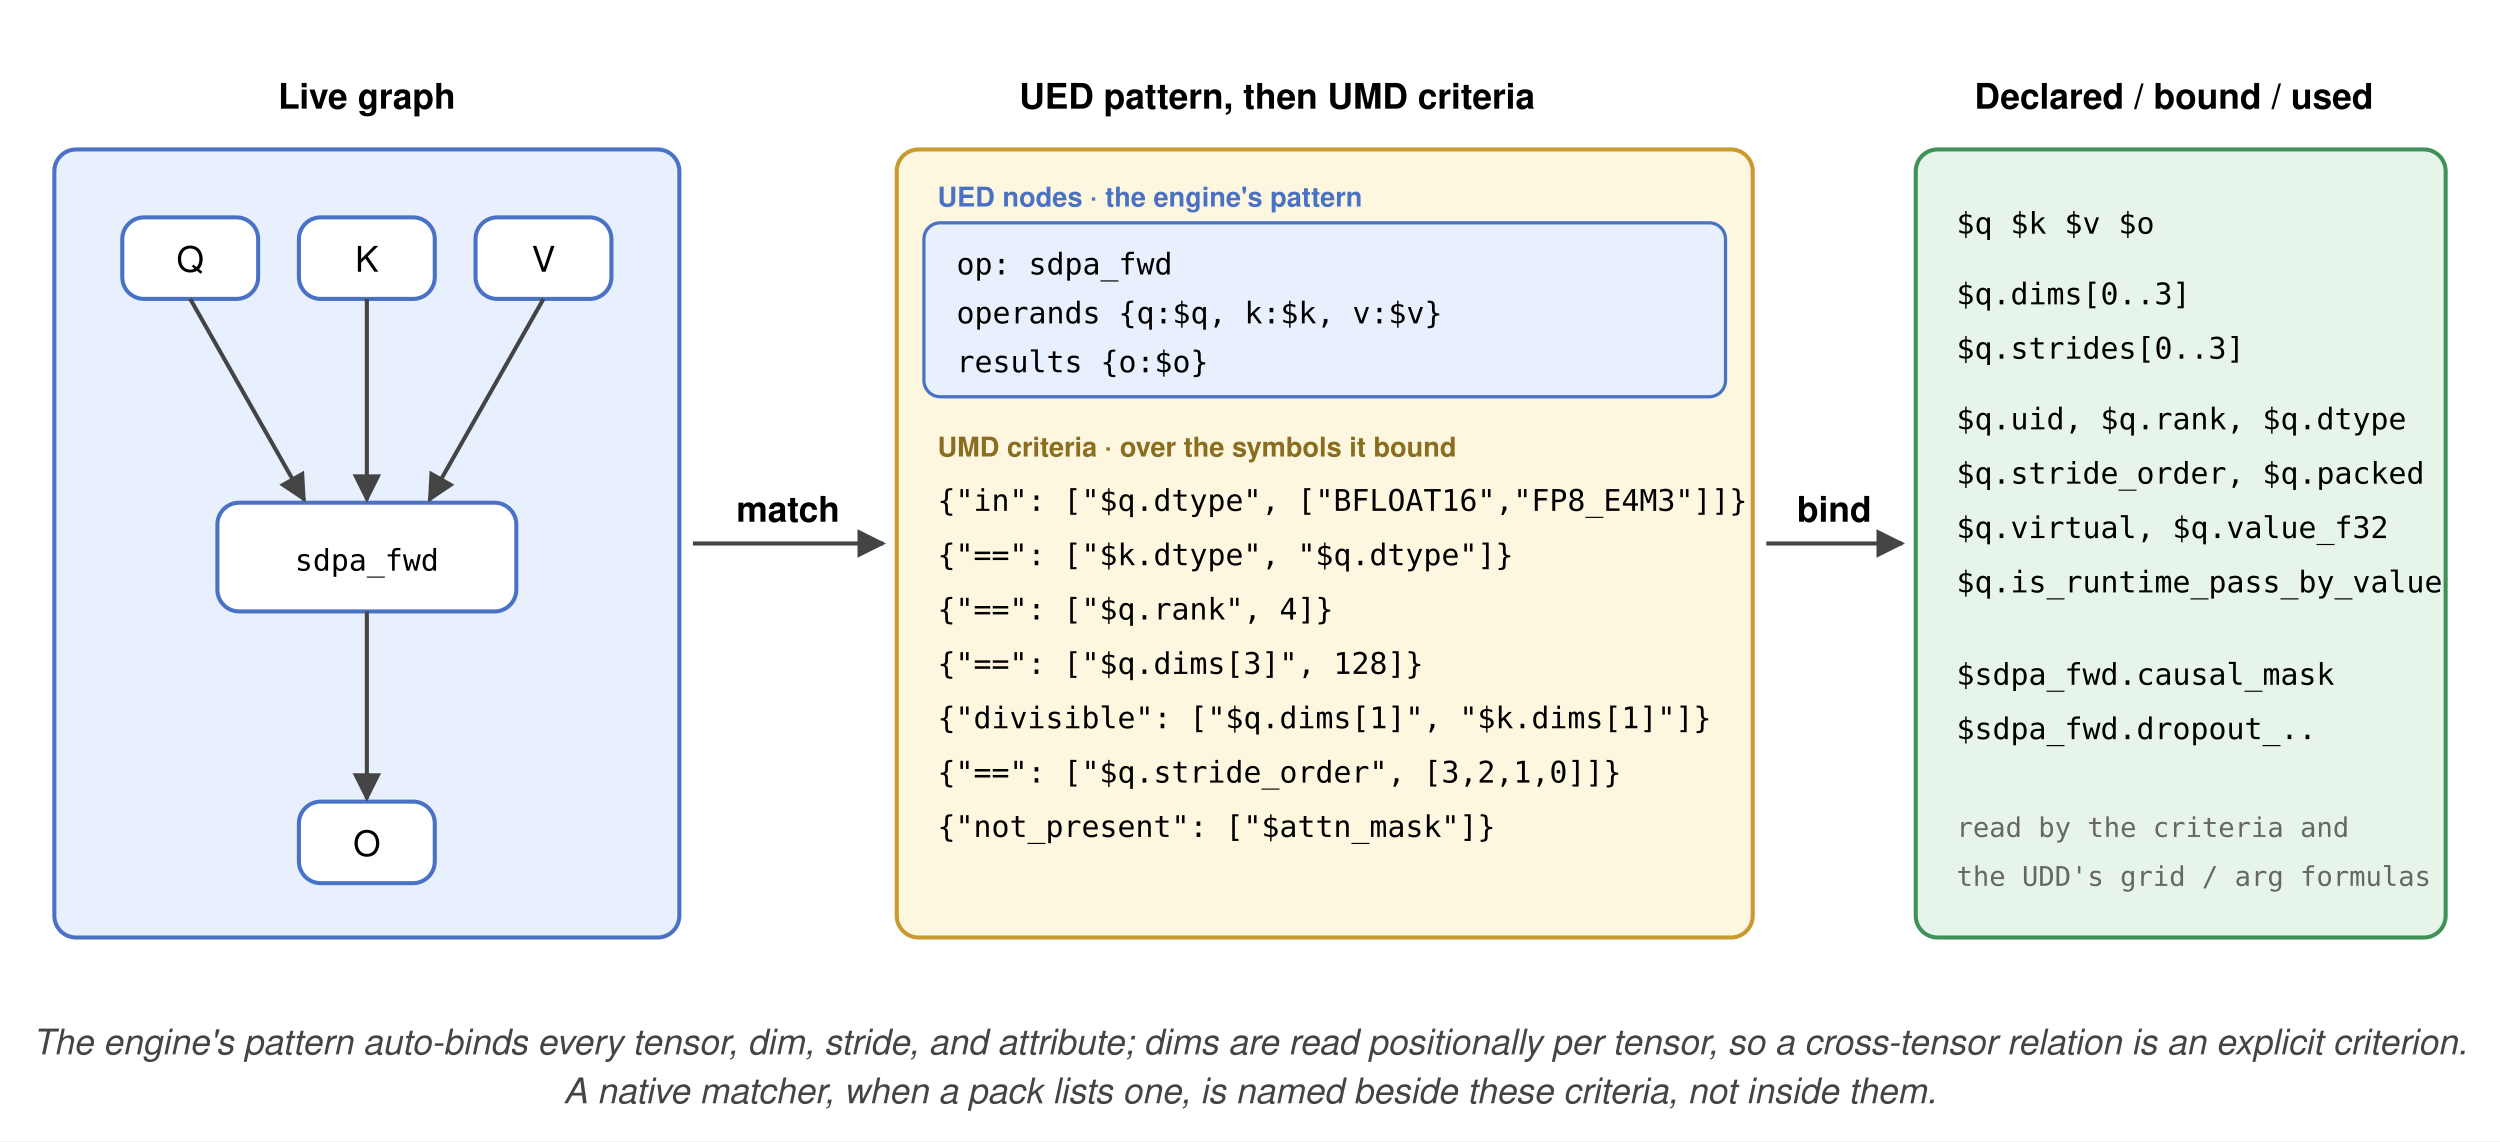
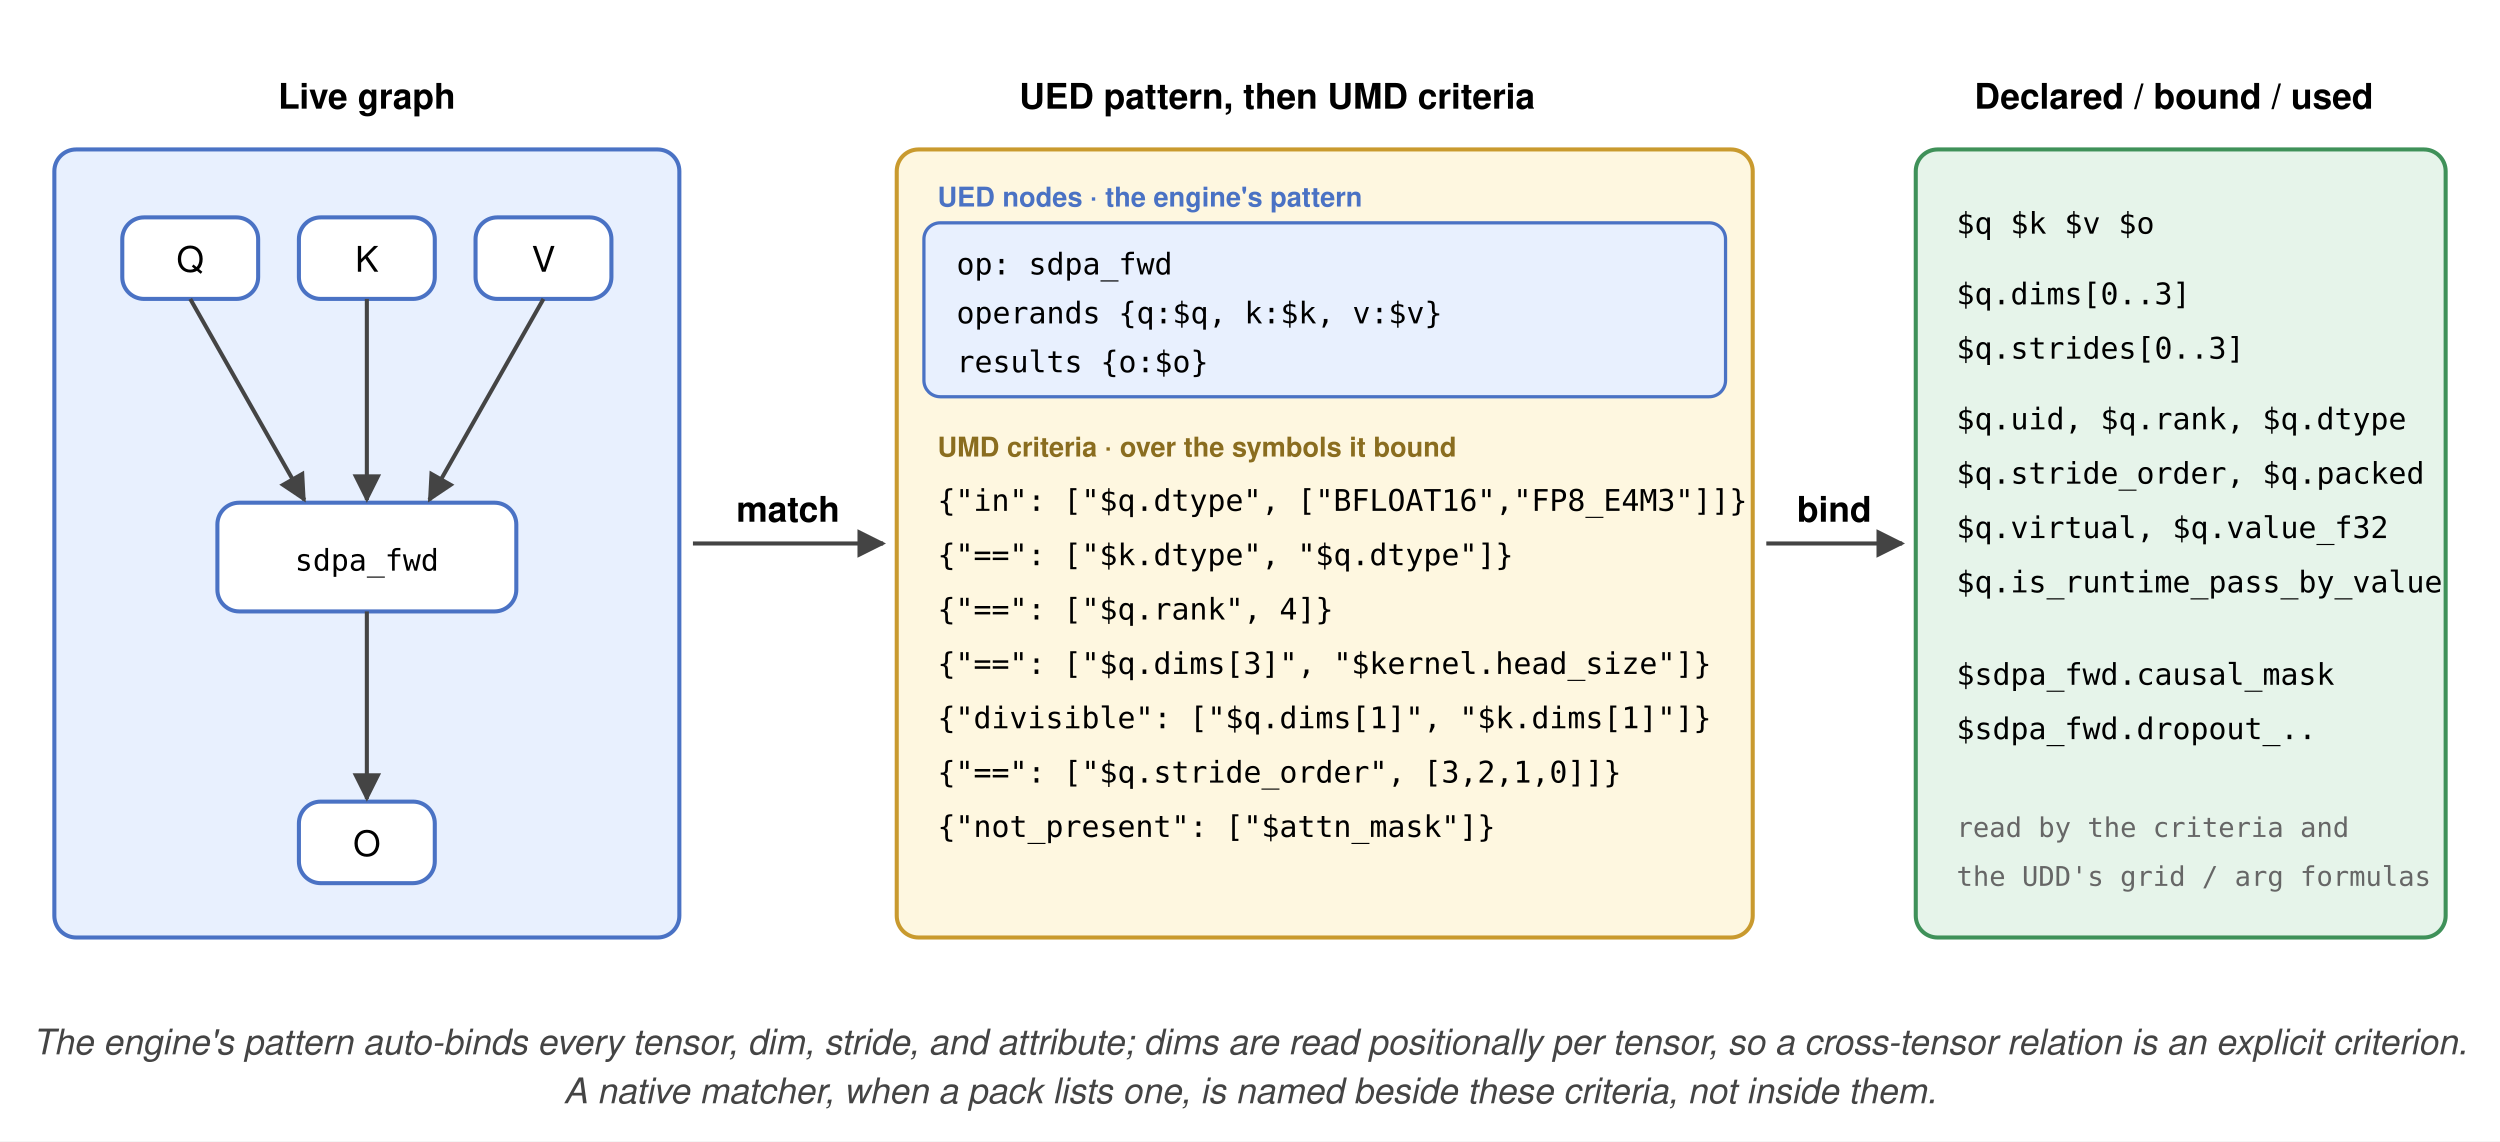
<svg xmlns="http://www.w3.org/2000/svg" viewBox="0 0 920 420" width="920" height="420" font-family="'Segoe UI', Helvetica, Arial, sans-serif" font-size="13">
  <rect x="0" y="0" width="100%" height="100%" fill="#ffffff" />
  <defs>
    <marker id="arrowSB" viewBox="0 0 10 10" refX="9" refY="5" markerWidth="7" markerHeight="7" orient="auto-start-reverse">
      <path d="M0 0 L10 5 L0 10 z" fill="#444" />
    </marker>
  </defs>
  <text x="135" y="40" text-anchor="middle" font-weight="600">Live graph</text>
  <text x="470" y="40" text-anchor="middle" font-weight="600">UED pattern, then UMD criteria</text>
  <text x="800" y="40" text-anchor="middle" font-weight="600">Declared / bound / used</text>
  <rect x="20" y="55" width="230" height="290" rx="8" fill="#e8f0fe" stroke="#4a72c4" stroke-width="1.5" />
  <rect x="45" y="80" width="50" height="30" rx="8" fill="#ffffff" stroke="#4a72c4" stroke-width="1.5" />
  <text x="70" y="100" text-anchor="middle">Q</text>
  <rect x="110" y="80" width="50" height="30" rx="8" fill="#ffffff" stroke="#4a72c4" stroke-width="1.5" />
  <text x="135" y="100" text-anchor="middle">K</text>
  <rect x="175" y="80" width="50" height="30" rx="8" fill="#ffffff" stroke="#4a72c4" stroke-width="1.5" />
  <text x="200" y="100" text-anchor="middle">V</text>
  <rect x="80" y="185" width="110" height="40" rx="8" fill="#ffffff" stroke="#4a72c4" stroke-width="1.5" />
  <text x="135" y="210" text-anchor="middle" font-family="Consolas, monospace" font-size="11">sdpa_fwd</text>
  <rect x="110" y="295" width="50" height="30" rx="8" fill="#ffffff" stroke="#4a72c4" stroke-width="1.5" />
  <text x="135" y="315" text-anchor="middle">O</text>
  <line x1="70" y1="110" x2="112" y2="184" stroke="#444" stroke-width="1.5" marker-end="url(#arrowSB)" />
  <line x1="135" y1="110" x2="135" y2="184" stroke="#444" stroke-width="1.5" marker-end="url(#arrowSB)" />
  <line x1="200" y1="110" x2="158" y2="184" stroke="#444" stroke-width="1.5" marker-end="url(#arrowSB)" />
  <line x1="135" y1="225" x2="135" y2="294" stroke="#444" stroke-width="1.5" marker-end="url(#arrowSB)" />
  <line x1="255" y1="200" x2="325" y2="200" stroke="#444" stroke-width="1.5" marker-end="url(#arrowSB)" />
  <text x="290" y="192" text-anchor="middle" font-weight="600">match</text>
  <rect x="330" y="55" width="315" height="290" rx="8" fill="#fef7e0" stroke="#c99a2e" stroke-width="1.5" />
  <text x="345" y="76" font-size="10" fill="#4a72c4" font-weight="600">UED nodes · the engine's pattern</text>
  <rect x="340" y="82" width="295" height="64" rx="6" fill="#e8f0fe" stroke="#4a72c4" stroke-width="1.2" />
  <text x="352" y="101" font-family="Consolas, monospace" font-size="11">op: sdpa_fwd</text>
  <text x="352" y="119" font-family="Consolas, monospace" font-size="11">operands {q:$q, k:$k, v:$v}</text>
  <text x="352" y="137" font-family="Consolas, monospace" font-size="11">results  {o:$o}</text>
  <text x="345" y="168" font-size="10" fill="#8a6d1f" font-weight="600">UMD criteria · over the symbols it bound</text>
  <text x="345" y="188" font-family="Consolas, monospace" font-size="11">{"in": ["$q.dtype", ["BFLOAT16","FP8_E4M3"]]}</text>
  <text x="345" y="208" font-family="Consolas, monospace" font-size="11">{"==": ["$k.dtype", "$q.dtype"]}</text>
  <text x="345" y="228" font-family="Consolas, monospace" font-size="11">{"==": ["$q.rank", 4]}</text>
-   <text x="345" y="248" font-family="Consolas, monospace" font-size="11">{"==": ["$q.dims[3]", 128]}</text>
+   <text x="345" y="248" font-family="Consolas, monospace" font-size="11">{"==": ["$q.dims[3]", "$kernel.head_size"]}</text>
  <text x="345" y="268" font-family="Consolas, monospace" font-size="11">{"divisible": ["$q.dims[1]", "$k.dims[1]"]}</text>
  <text x="345" y="288" font-family="Consolas, monospace" font-size="11">{"==": ["$q.stride_order", [3,2,1,0]]}</text>
  <text x="345" y="308" font-family="Consolas, monospace" font-size="11">{"not_present": ["$attn_mask"]}</text>
  <line x1="650" y1="200" x2="700" y2="200" stroke="#444" stroke-width="1.5" marker-end="url(#arrowSB)" />
  <text x="675" y="192" text-anchor="middle" font-weight="600">bind</text>
  <rect x="705" y="55" width="195" height="290" rx="8" fill="#e6f4ea" stroke="#3f9159" stroke-width="1.5" />
  <text x="720" y="86" font-family="Consolas, monospace" font-size="11">$q $k $v $o</text>
  <text x="720" y="112" font-family="Consolas, monospace" font-size="11">$q.dims[0..3]</text>
  <text x="720" y="132" font-family="Consolas, monospace" font-size="11">$q.strides[0..3]</text>
  <text x="720" y="158" font-family="Consolas, monospace" font-size="11">$q.uid, $q.rank, $q.dtype</text>
  <text x="720" y="178" font-family="Consolas, monospace" font-size="11">$q.stride_order, $q.packed</text>
  <text x="720" y="198" font-family="Consolas, monospace" font-size="11">$q.virtual, $q.value_f32</text>
  <text x="720" y="218" font-family="Consolas, monospace" font-size="11">$q.is_runtime_pass_by_value</text>
  <text x="720" y="252" font-family="Consolas, monospace" font-size="11">$sdpa_fwd.causal_mask</text>
  <text x="720" y="272" font-family="Consolas, monospace" font-size="11">$sdpa_fwd.dropout_..</text>
  <text x="720" y="308" font-family="Consolas, monospace" font-size="10" fill="#666">read by the criteria and</text>
  <text x="720" y="326" font-family="Consolas, monospace" font-size="10" fill="#666">the UDD's grid / arg formulas</text>
  <text x="460" y="388" text-anchor="middle" font-style="italic" fill="#444">The engine's pattern auto-binds every tensor, dim, stride, and attribute; dims are read positionally per tensor, so a cross-tensor relation is an explicit criterion.</text>
  <text x="460" y="406" text-anchor="middle" font-style="italic" fill="#444">A native matcher, when a pack lists one, is named beside these criteria, not inside them.</text>
</svg>
